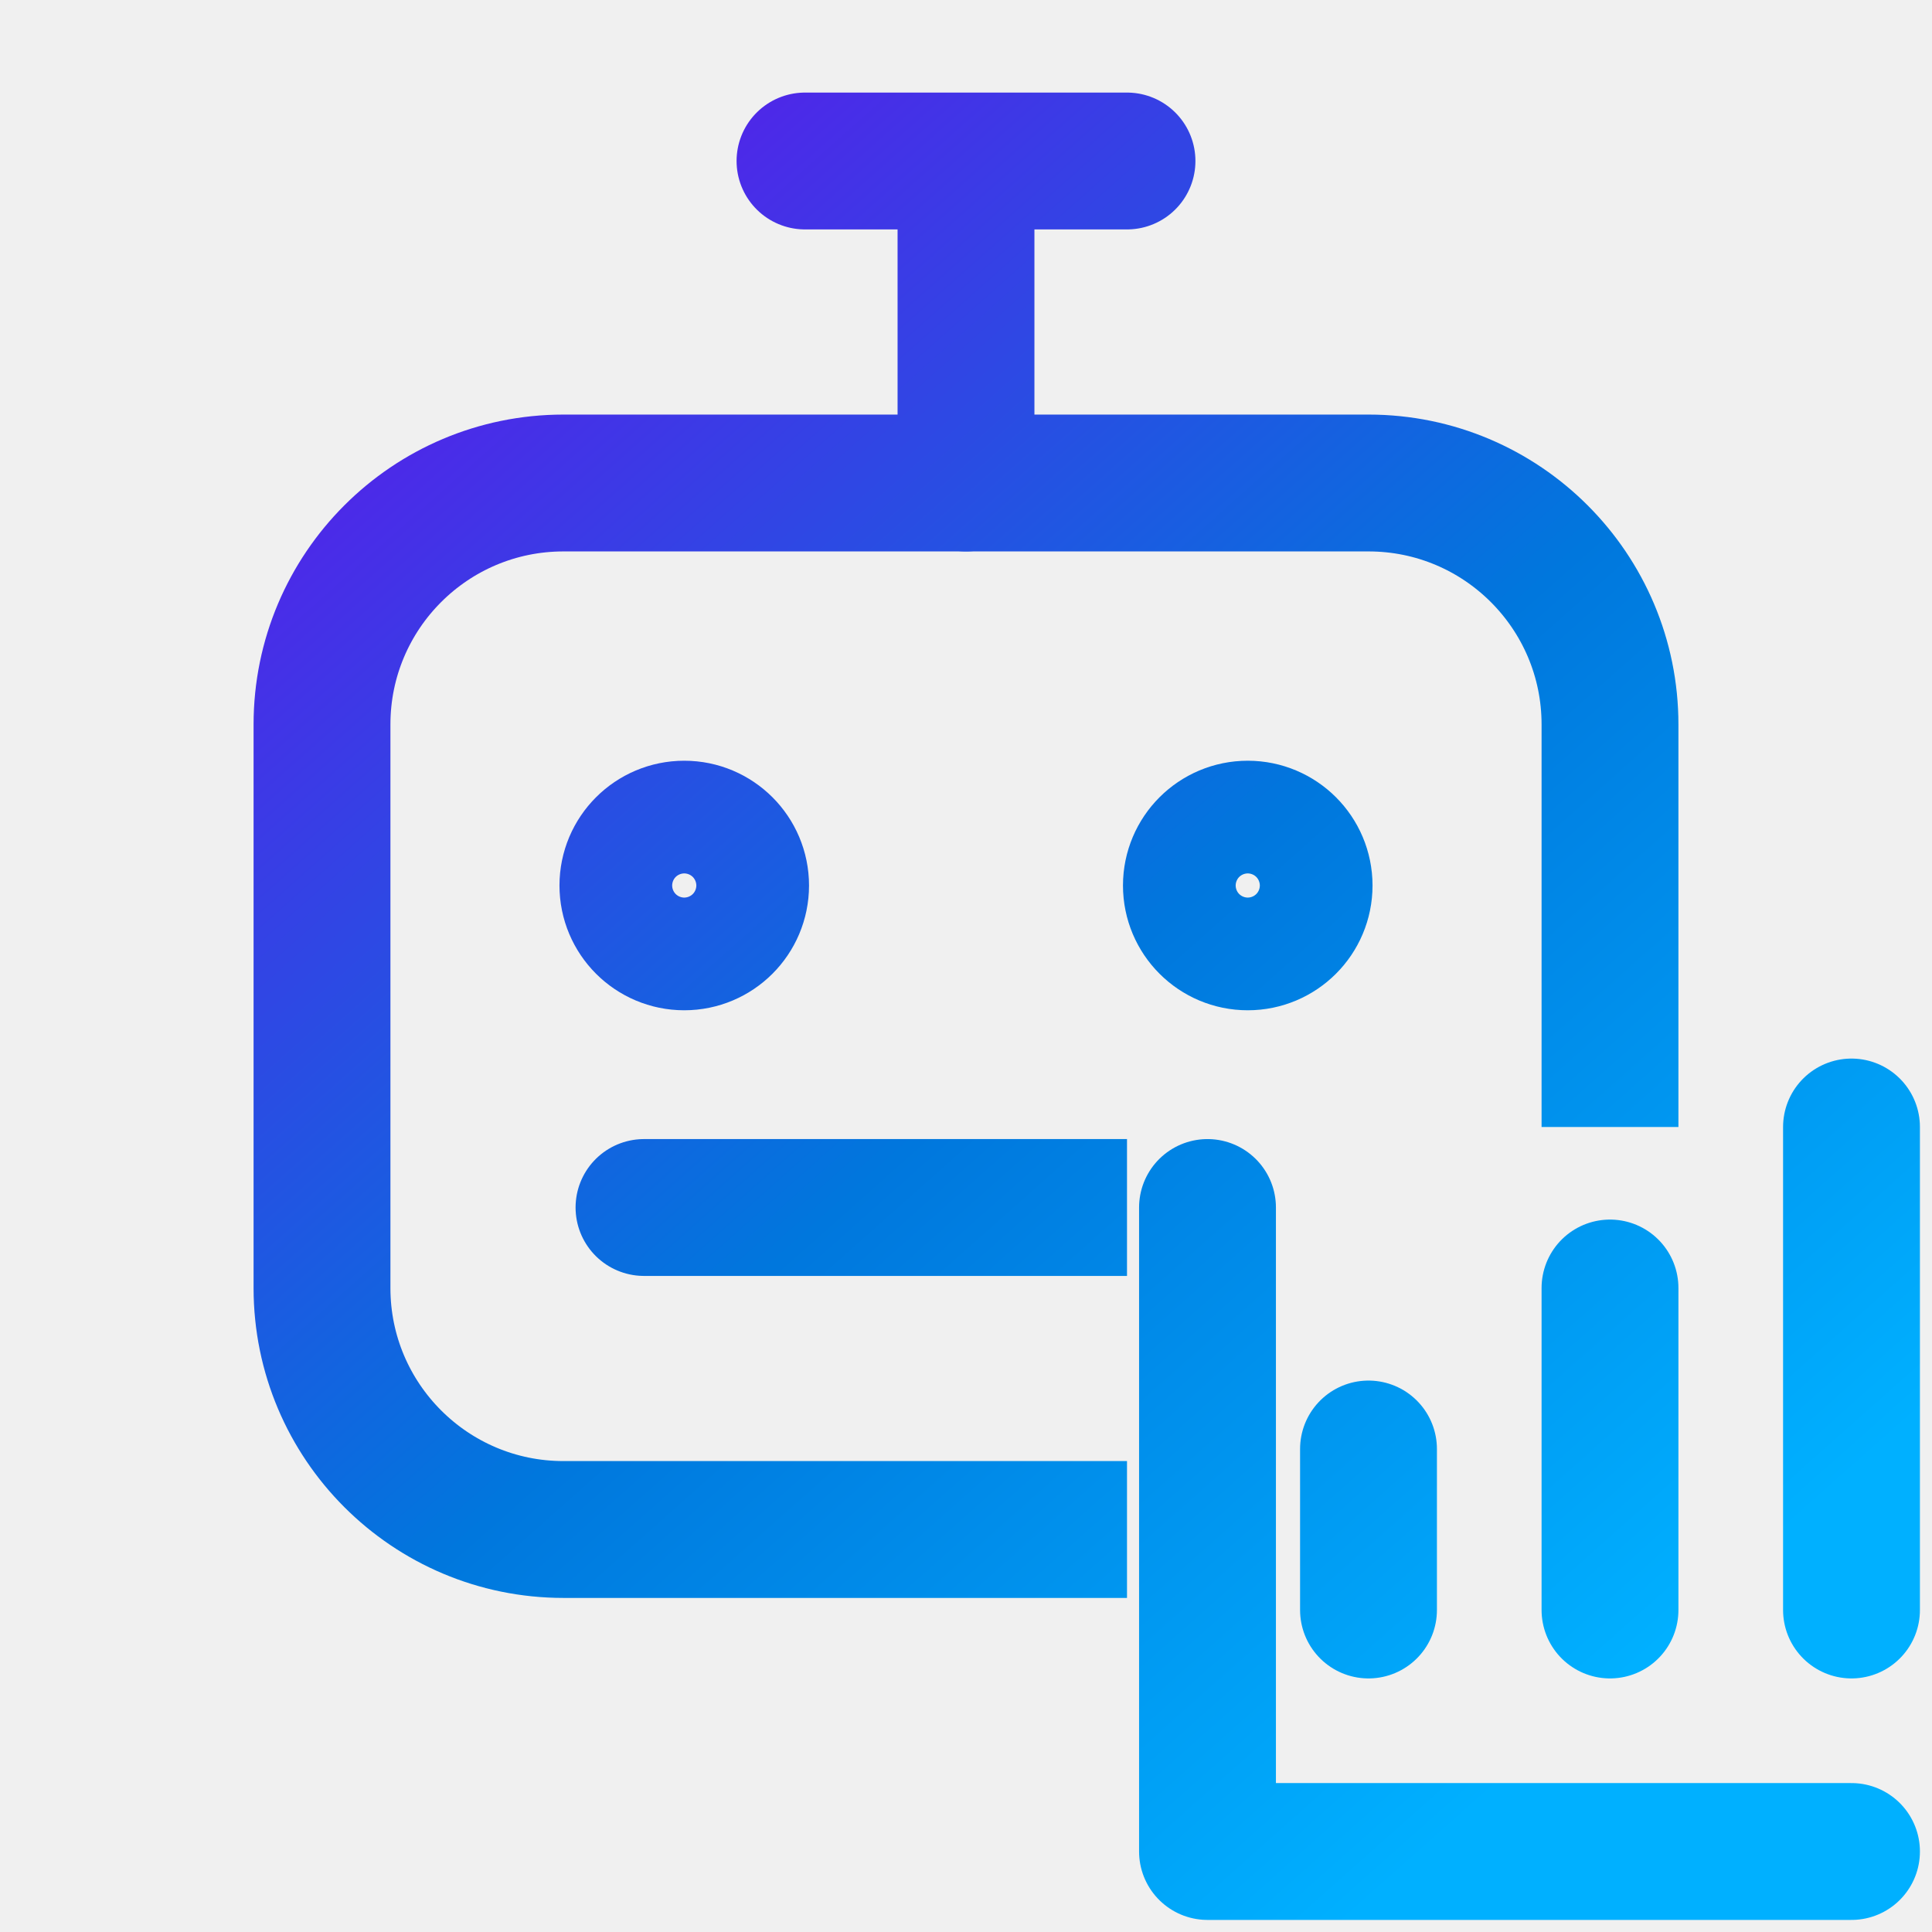
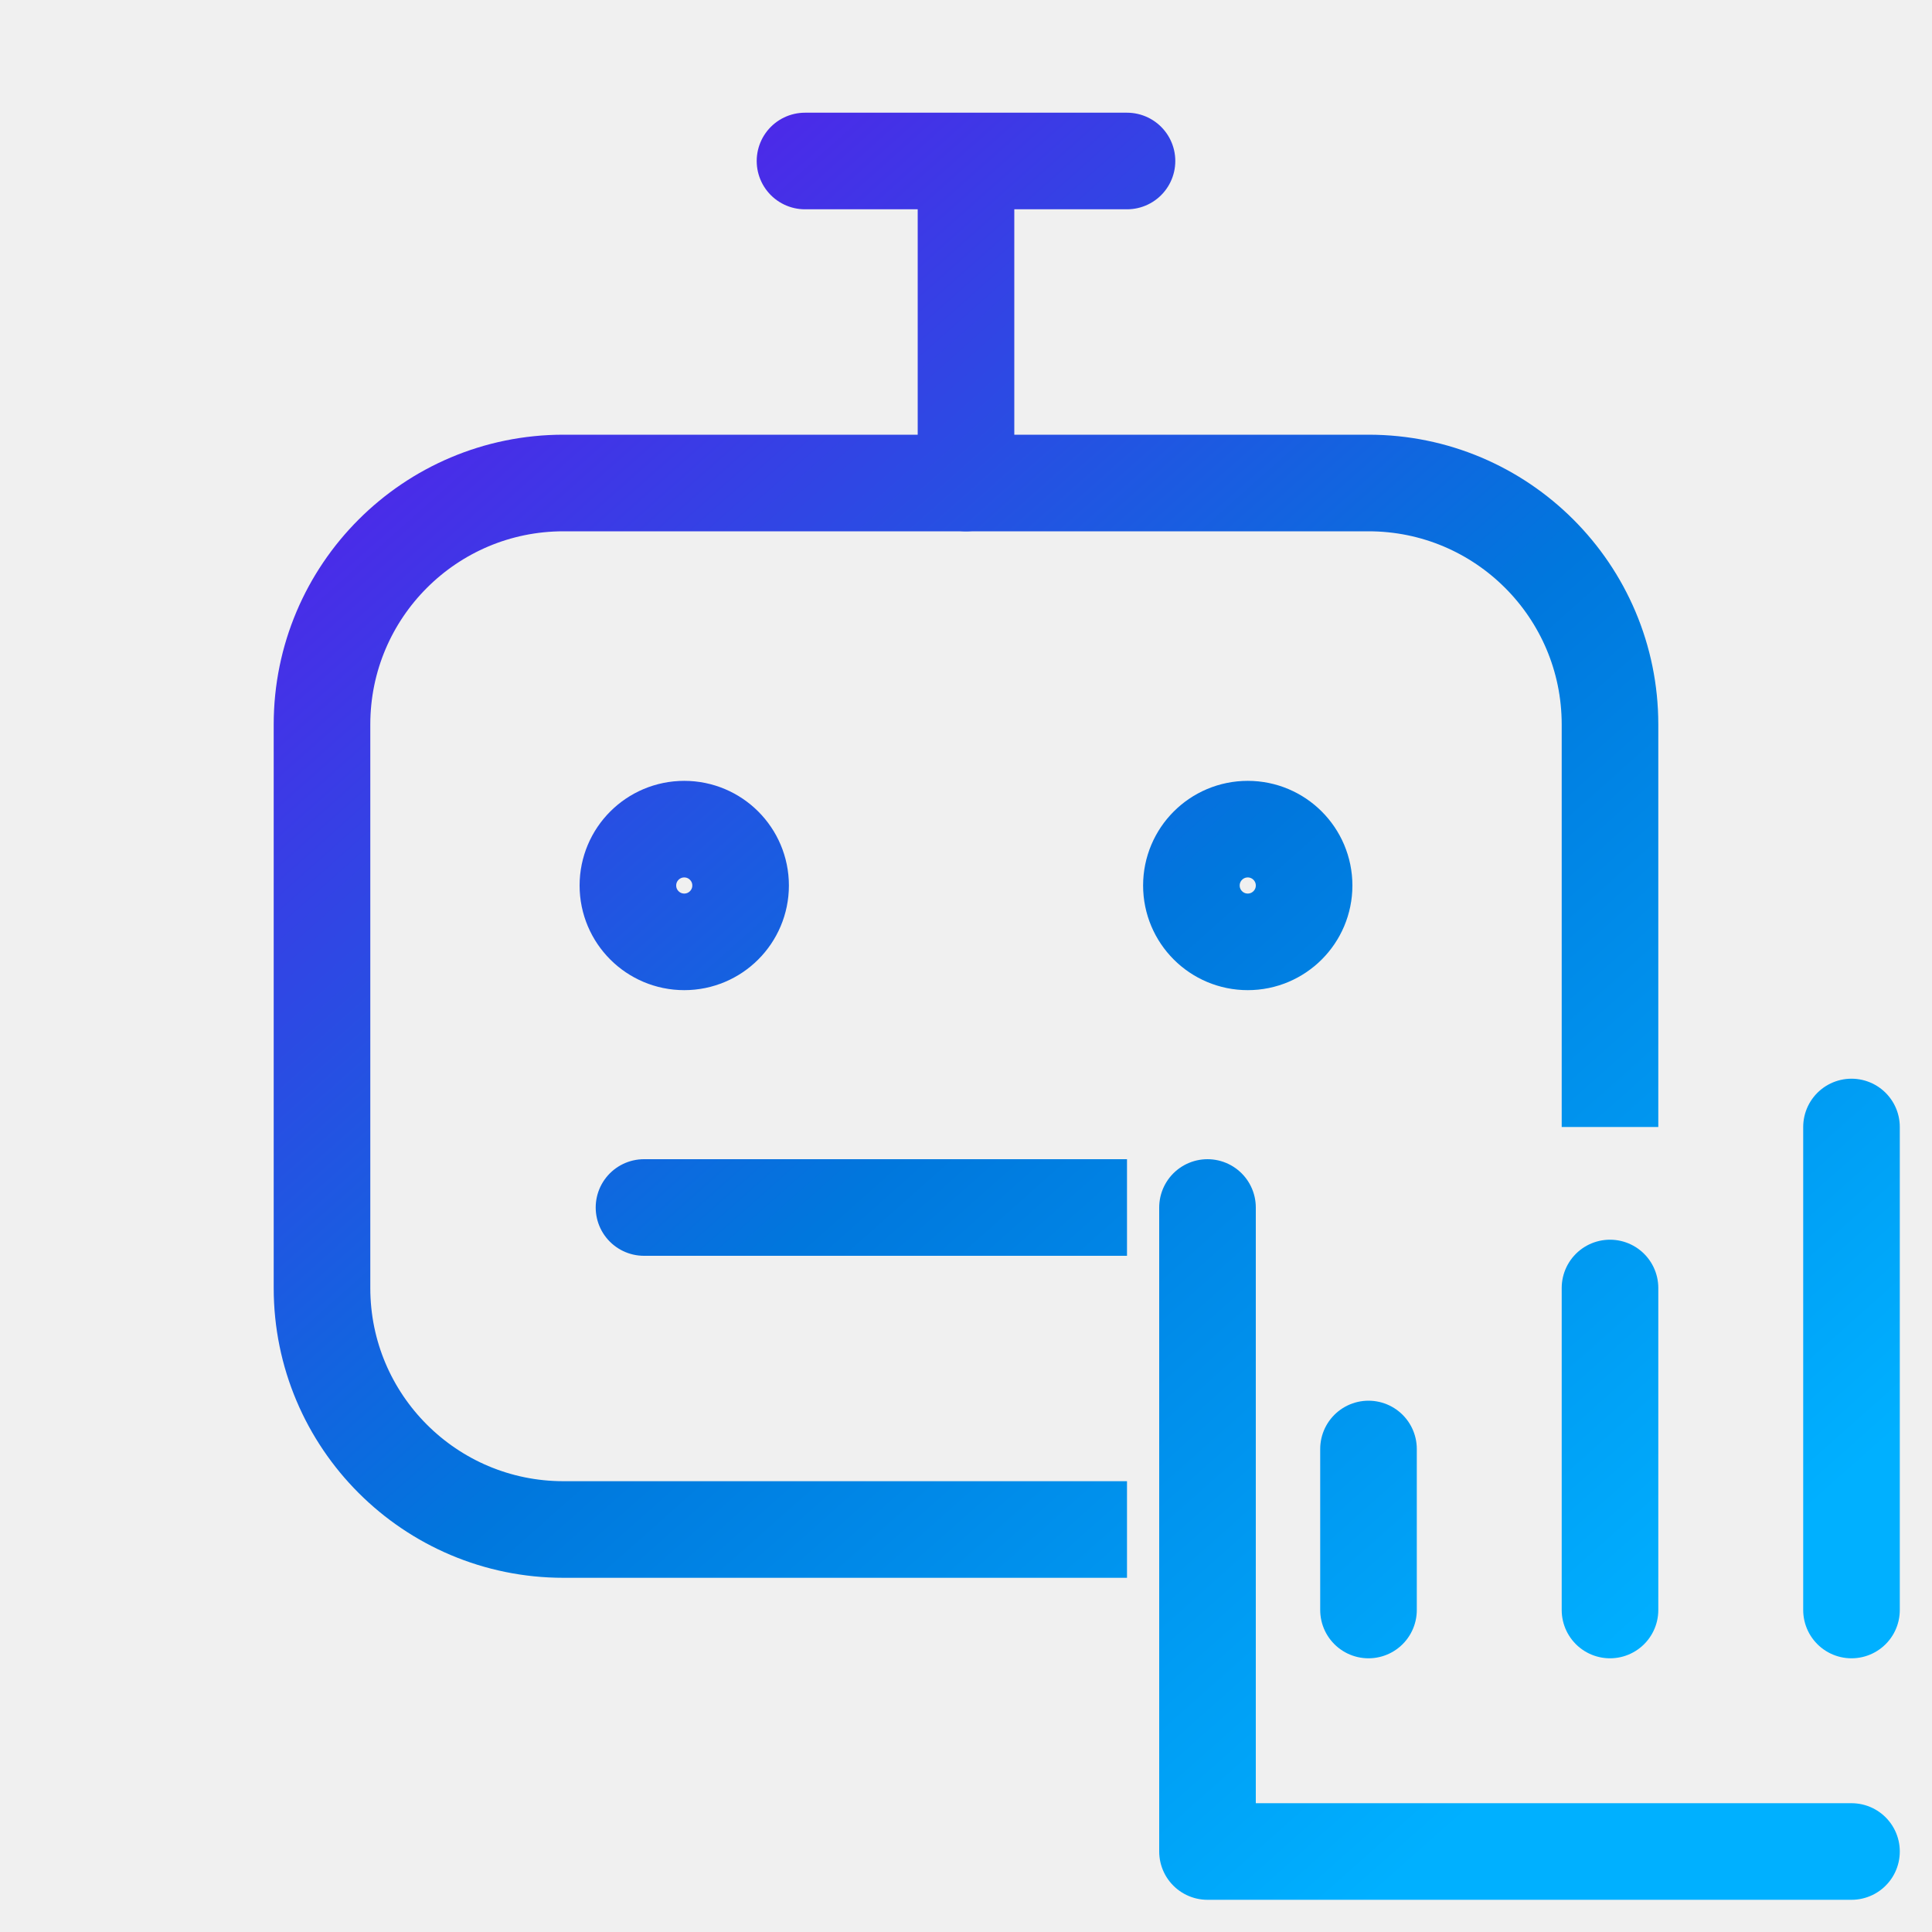
<svg xmlns="http://www.w3.org/2000/svg" viewBox="0 0 24 24" fill="none">
  <defs>
    <linearGradient id="aestheiaGradient" x1="4" y1="3" x2="20" y2="21" gradientUnits="userSpaceOnUse">
      <stop stop-color="#5e17eb" />
      <stop offset=".55" stop-color="#0077dd" />
      <stop offset="1" stop-color="#00b0ff" />
    </linearGradient>
    <mask id="roleClear">
      <rect width="24" height="24" fill="white" />
      <rect x="14" y="14" width="10" height="10" fill="black" />
    </mask>
  </defs>
-   <g stroke="url(#aestheiaGradient)" stroke-width="1.7" stroke-linecap="round" stroke-linejoin="round">
+   <g stroke="url(#aestheiaGradient)" stroke-width="1.2" stroke-linecap="round" stroke-linejoin="round">
    <g mask="url(#roleClear)">
      <rect x="4" y="6" width="16" height="13" rx="3" />
      <path d="M12 6V2M10 2h4M8 15h8" />
      <circle cx="8.5" cy="11" r=".7" />
      <circle cx="15.5" cy="11" r=".7" />
    </g>
    <path d="M15 15v8h8M17 20v-2M20 20v-4M23 20v-6" />
  </g>
</svg>
